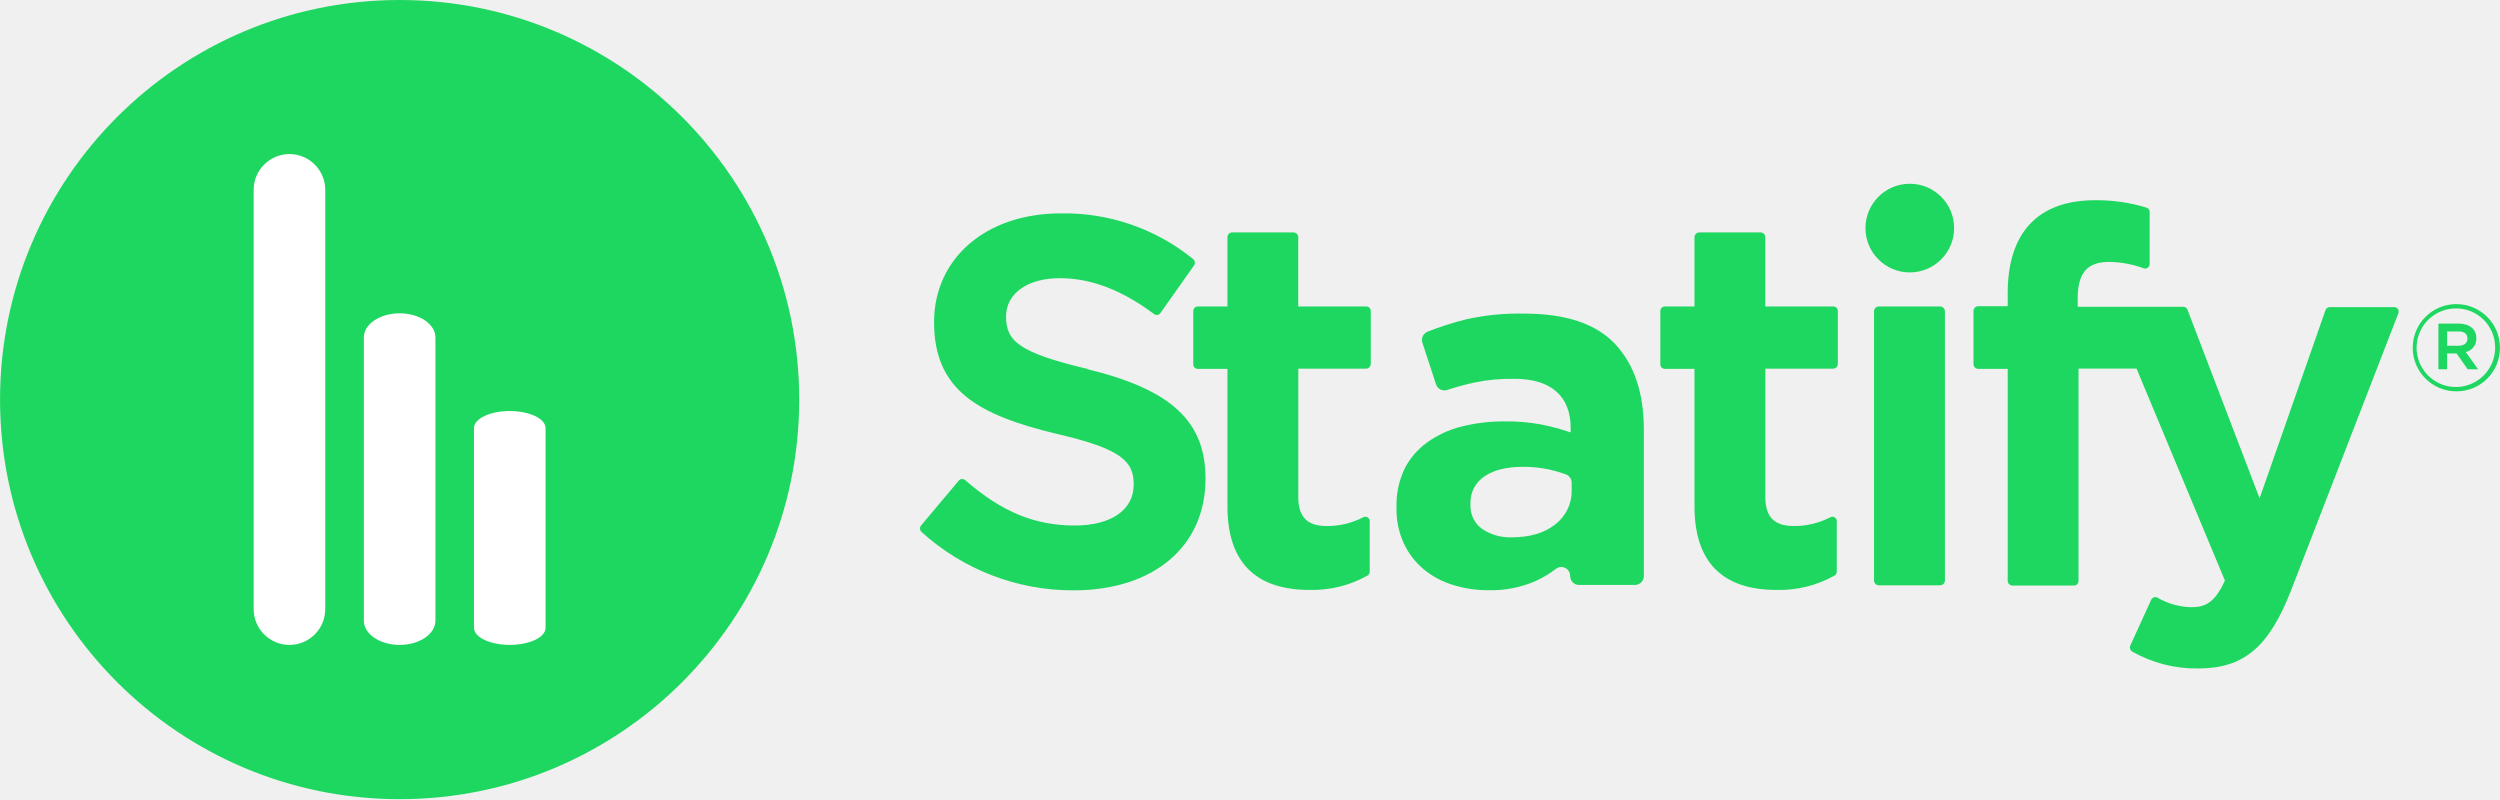
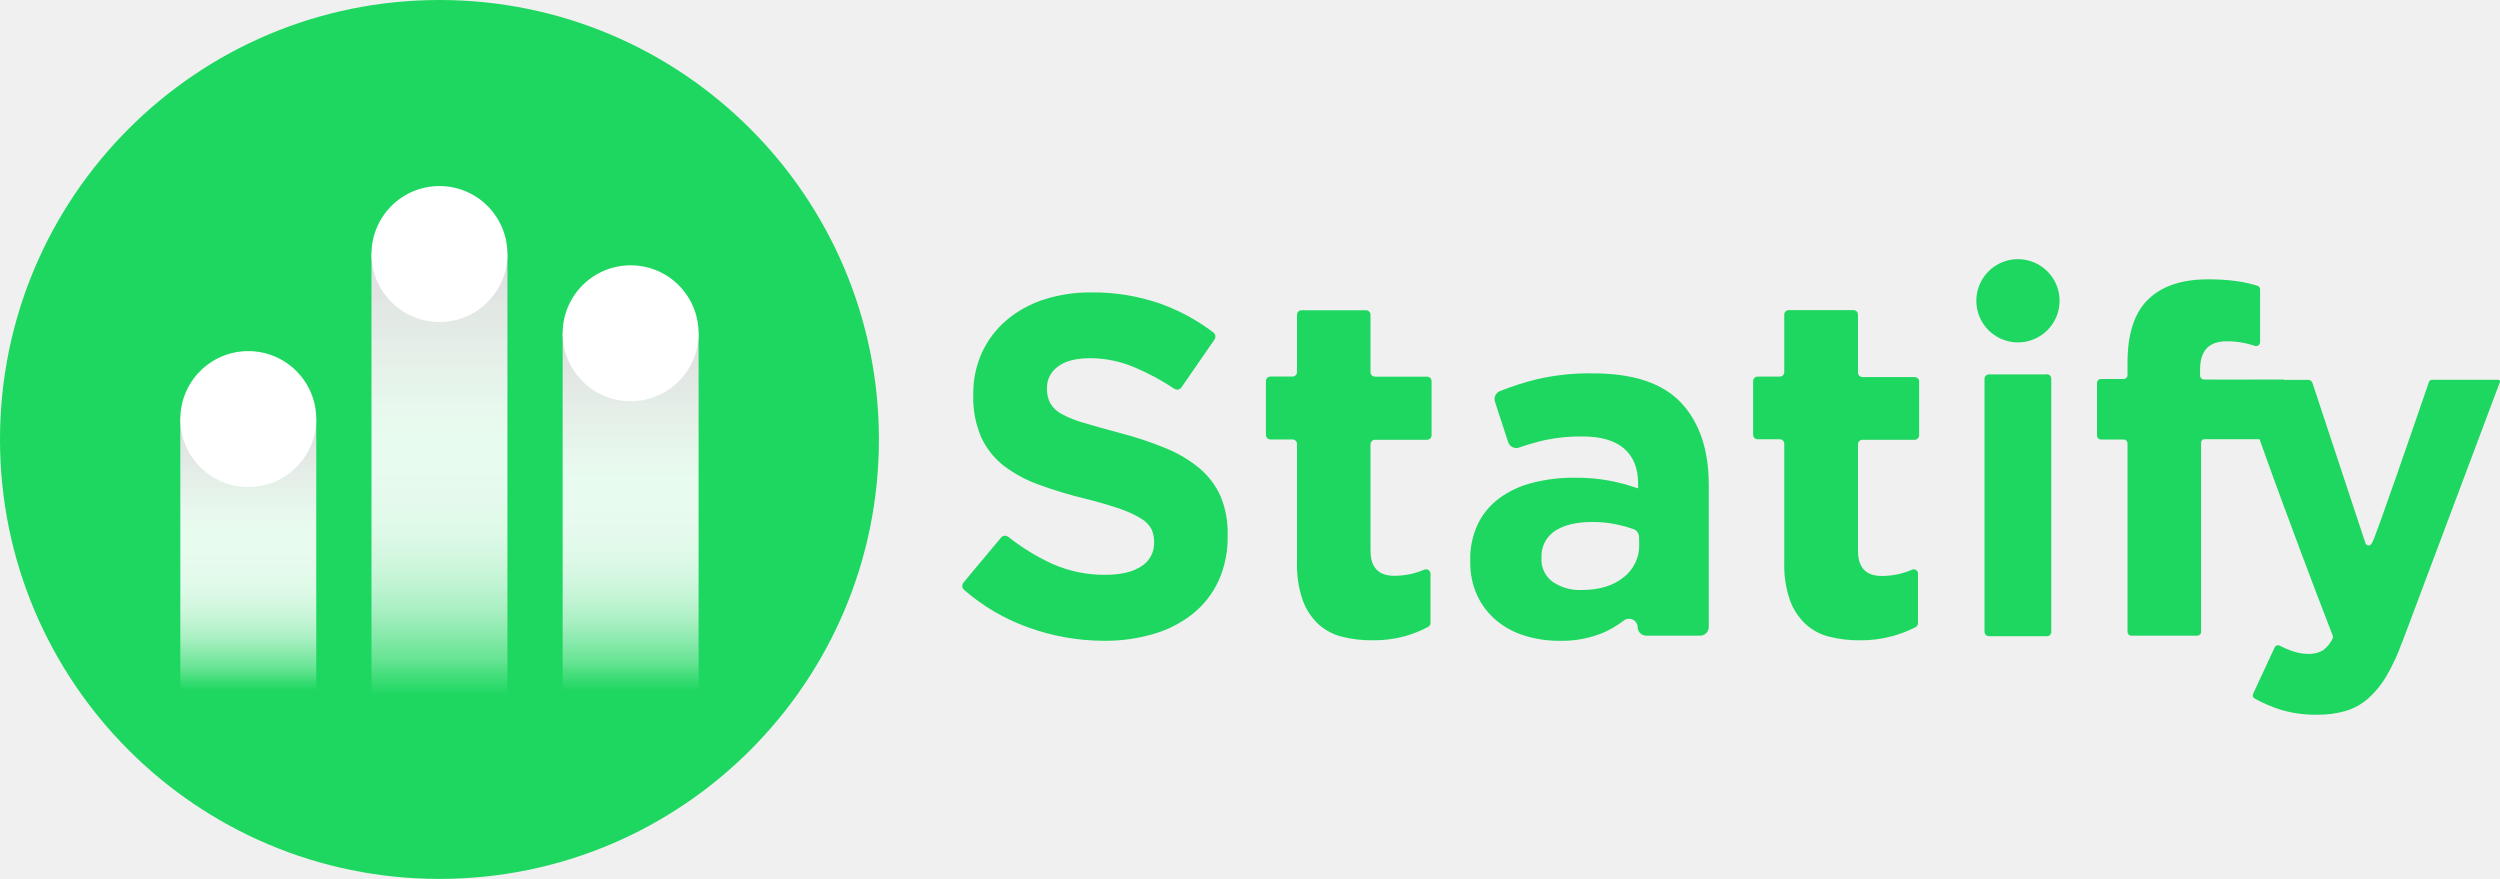
- <svg xmlns="http://www.w3.org/2000/svg" id="Capa_1" data-name="Capa 1" viewBox="0 0 523.92 167.48">
+ <svg xmlns="http://www.w3.org/2000/svg" xmlns:xlink="http://www.w3.org/1999/xlink" id="Capa_1" data-name="Capa 1" viewBox="0 0 558.02 196.17">
  <defs>
-     <style>.cls-1{fill:#1ed760;}.cls-2{fill:#fff;}</style>
+     <style>.cls-1{fill:#1ed760;}.cls-2{fill:url(#Degradado_sin_nombre_392);}.cls-3{fill:#fff;}.cls-4{fill:url(#Degradado_sin_nombre_392-2);}.cls-5{fill:url(#Degradado_sin_nombre_392-3);}</style>
+     <linearGradient id="Degradado_sin_nombre_392" x1="55.42" y1="154.11" x2="55.42" y2="93.54" gradientUnits="userSpaceOnUse">
+       <stop offset="0" stop-color="#fff" stop-opacity="0" />
+       <stop offset="0.04" stop-color="#fff" stop-opacity="0.15" />
+       <stop offset="0.08" stop-color="#fff" stop-opacity="0.32" />
+       <stop offset="0.14" stop-color="#fff" stop-opacity="0.48" />
+       <stop offset="0.19" stop-color="#fff" stop-opacity="0.61" />
+       <stop offset="0.25" stop-color="#fff" stop-opacity="0.72" />
+       <stop offset="0.31" stop-color="#fff" stop-opacity="0.8" />
+       <stop offset="0.38" stop-color="#fff" stop-opacity="0.86" />
+       <stop offset="0.47" stop-color="#fff" stop-opacity="0.89" />
+       <stop offset="0.6" stop-color="#fff" stop-opacity="0.9" />
+       <stop offset="1" stop-color="#dedede" />
+     </linearGradient>
+     <linearGradient id="Degradado_sin_nombre_392-2" x1="140.76" y1="154.19" x2="140.76" y2="74.39" xlink:href="#Degradado_sin_nombre_392" />
+     <linearGradient id="Degradado_sin_nombre_392-3" x1="98.09" y1="155.15" x2="98.09" y2="56.7" xlink:href="#Degradado_sin_nombre_392" />
  </defs>
-   <path class="cls-1" d="M84,.28A83.74,83.74,0,1,0,167.74,84,83.75,83.75,0,0,0,84,.28Zm144.09,77.3c-14.46-3.44-17-5.87-17-11,0-4.8,4.52-8,11.25-8,6.52,0,13,2.46,19.76,7.51a.94.94,0,0,0,1.34-.21l7.06-10a1,1,0,0,0-.18-1.29A42.74,42.74,0,0,0,222.52,45C206.91,45,196,54.4,196,67.8c0,14.38,9.41,19.47,25.67,23.4,13.83,3.18,16.17,5.86,16.17,10.63,0,5.29-4.72,8.58-12.32,8.58-8.44,0-15.33-2.85-23-9.51a1,1,0,0,0-.69-.23.94.94,0,0,0-.65.33l-7.92,9.42a1,1,0,0,0,.09,1.32A47.19,47.19,0,0,0,225.2,124c16.82,0,27.69-9.19,27.69-23.42,0-12-7.16-18.66-24.77-22.94ZM384.45,64.51H370.2V49.94a1,1,0,0,0-.94-.95H356.31a1,1,0,0,0-.95.95V64.51h-6.22a.94.94,0,0,0-.94.95V76.58a.94.94,0,0,0,.94,1h6.22v28.8c0,11.63,5.79,17.53,17.22,17.53a23.59,23.59,0,0,0,12.12-3,.93.93,0,0,0,.48-.82v-10.6a.94.94,0,0,0-.45-.8.92.92,0,0,0-.92,0,16.35,16.35,0,0,1-7.6,1.83c-4.15,0-6-1.89-6-6.11V77.54h14.25a1,1,0,0,0,.94-1V65.46a.92.92,0,0,0-.93-.95Zm51.22,0V62.78c0-5.27,2-7.61,6.54-7.61a21.87,21.87,0,0,1,7.3,1.34.92.92,0,0,0,.85-.13,1,1,0,0,0,.39-.77V44.7a.93.93,0,0,0-.67-.91,35.54,35.54,0,0,0-10.76-1.55C427.37,42.24,421,49,421,61.71v2.74h-6.22a1,1,0,0,0-.95,1V76.58a1,1,0,0,0,.95,1H421v44.41a1,1,0,0,0,.95,1h12.94a.94.94,0,0,0,.95-1V77.53H448l18.52,44.41c-2.1,4.66-4.17,5.59-7,5.59a14.86,14.86,0,0,1-7.14-2,1,1,0,0,0-.75-.07.94.94,0,0,0-.56.51l-4.39,9.63a1,1,0,0,0,.41,1.23,27.25,27.25,0,0,0,13.82,3.54c9.56,0,14.85-4.46,19.5-16.44l22.46-58a.92.92,0,0,0-.1-.88.91.91,0,0,0-.77-.41H488.5a.94.94,0,0,0-.9.63l-13.81,39.44L458.67,65.18a.94.94,0,0,0-.88-.61H435.67Zm-28.78,0H393.94a1,1,0,0,0-.95.95v56.48a1,1,0,0,0,.95,1h12.95a1,1,0,0,0,.95-1V65.46a1,1,0,0,0-.95-.95Zm-6.4-25.72a9.29,9.29,0,1,0,9.28,9.28A9.28,9.28,0,0,0,400.49,38.79ZM515,82.29a9.14,9.14,0,1,1,9.16-9.17A9.08,9.08,0,0,1,515,82.29Zm0-17.37a8.23,8.23,0,1,0,8.15,8.2A8.15,8.15,0,0,0,515.06,64.92Zm2,9.14,2.58,3.61h-2.18l-2.32-3.31h-2v3.31h-1.82V68.1h4.26c2.23,0,3.69,1.14,3.69,3.05a2.84,2.84,0,0,1-2.21,2.91Zm-1.54-4.32h-2.37v3h2.37c1.18,0,1.89-.58,1.89-1.51S516.72,69.74,515.54,69.74Zm-229-5.23H272.32V49.94a1,1,0,0,0-.94-.95H258.43a1,1,0,0,0-.95.95V64.51h-6.22a.94.94,0,0,0-.94.95V76.58a.94.94,0,0,0,.94,1h6.22v28.8c0,11.63,5.79,17.53,17.22,17.53a23.59,23.59,0,0,0,12.12-3,.93.93,0,0,0,.48-.82v-10.6a.94.94,0,0,0-.45-.8.92.92,0,0,0-.92,0,16.35,16.35,0,0,1-7.6,1.83c-4.15,0-6-1.89-6-6.11V77.54h14.25a1,1,0,0,0,.94-1V65.46a.92.92,0,0,0-.93-.95Z" transform="translate(-0.25 -0.28)" />
-   <path class="cls-1" d="M329.3,121h0a1.85,1.85,0,0,0-3-1.49,22.83,22.83,0,0,1-4.07,2.46,23.1,23.1,0,0,1-10,2,24.74,24.74,0,0,1-7.5-1.11,17.52,17.52,0,0,1-6.15-3.3,15.73,15.73,0,0,1-4.14-5.41,17,17,0,0,1-1.53-7.4v-.21a17.66,17.66,0,0,1,1.68-8A15.31,15.31,0,0,1,299.33,93a21,21,0,0,1,7.13-3.31,36,36,0,0,1,9.19-1.1,39.38,39.38,0,0,1,7.51.63,47.17,47.17,0,0,1,6.25,1.68v-.94q0-5-3.05-7.67t-9-2.62a37.76,37.76,0,0,0-8.13.78A54.34,54.34,0,0,0,303.56,82a1.86,1.86,0,0,1-2.37-1.18l-2.85-8.71a1.86,1.86,0,0,1,1.06-2.31,62.64,62.64,0,0,1,8.06-2.59A50.88,50.88,0,0,1,319.64,66q13.13,0,19.11,6.4t6,17.85V121a1.87,1.87,0,0,1-1.87,1.87h-11.7A1.87,1.87,0,0,1,329.3,121Zm.32-19.56a1.89,1.89,0,0,0-1.24-1.76,27.07,27.07,0,0,0-3.43-1,25.55,25.55,0,0,0-5.52-.57q-5.15,0-8.08,2a6.56,6.56,0,0,0-2.94,5.78v.21a5.9,5.9,0,0,0,2.41,5,10.34,10.34,0,0,0,6.3,1.78q5.67,0,9.09-2.73a8.72,8.72,0,0,0,3.41-7.14Z" transform="translate(-0.25 -0.28)" />
-   <path class="cls-2" d="M60.91,135.43a7.5,7.5,0,0,1-7.5-7.5V40.07a7.5,7.5,0,1,1,15,0v87.86A7.5,7.5,0,0,1,60.91,135.43Z" transform="translate(-0.25 -0.28)" />
-   <path class="cls-2" d="M84,135.43c-4.14,0-7.5-2.27-7.5-5.06V71c0-2.8,3.36-5.06,7.5-5.06s7.5,2.26,7.5,5.06v59.32C91.51,133.16,88.16,135.43,84,135.43Z" transform="translate(-0.25 -0.28)" />
-   <path class="cls-2" d="M107.08,135.43c-4.14,0-7.5-1.6-7.5-3.57V90c0-2,3.36-3.58,7.5-3.58s7.5,1.6,7.5,3.58v41.86C114.58,133.83,111.23,135.43,107.08,135.43Z" transform="translate(-0.25 -0.28)" />
+   <path class="cls-1" d="M274.11,131.42a20.41,20.41,0,0,1-5.69,7.35,25.51,25.51,0,0,1-8.7,4.53,38,38,0,0,1-11.22,1.57,50,50,0,0,1-16.95-3,44.57,44.57,0,0,1-14.28-8.38,1.17,1.17,0,0,1-.13-1.61l8.4-10.06a1.16,1.16,0,0,1,1.59-.16,48.55,48.55,0,0,0,9.76,6,28.58,28.58,0,0,0,11.94,2.48q5.17,0,8-1.89a6,6,0,0,0,2.86-5.24v-.21a6.54,6.54,0,0,0-.59-2.87,6.09,6.09,0,0,0-2.28-2.32,23.66,23.66,0,0,0-4.65-2.16c-2-.72-4.57-1.47-7.74-2.27a93.28,93.28,0,0,1-10.4-3.13,29.32,29.32,0,0,1-7.91-4.26,17.28,17.28,0,0,1-5-6.32,22,22,0,0,1-1.79-9.4V89.9a22.08,22.08,0,0,1,1.93-9.35,21.41,21.41,0,0,1,5.42-7.18A24.45,24.45,0,0,1,235,68.73a33.5,33.5,0,0,1,10.67-1.62A45.41,45.41,0,0,1,261,69.59a44.36,44.36,0,0,1,11.93,6.46,1.16,1.16,0,0,1,.25,1.57l-7.39,10.7a1.14,1.14,0,0,1-1.57.3,53.71,53.71,0,0,0-9-4.83,25.42,25.42,0,0,0-9.72-2q-4.86,0-7.29,1.89a5.73,5.73,0,0,0-2.43,4.69v.22a6.82,6.82,0,0,0,.7,3.19A6.39,6.39,0,0,0,239,94.22a23.86,23.86,0,0,0,5,2c2.13.65,4.82,1.4,8.07,2.27a77,77,0,0,1,10.23,3.4,28.47,28.47,0,0,1,7.58,4.53,17.42,17.42,0,0,1,4.66,6.21,21.07,21.07,0,0,1,1.57,8.54v.21A23.34,23.34,0,0,1,274.11,131.42Z" transform="translate(-2.09 -1.84)" />
+   <path class="cls-1" d="M315.68,143.84a25.88,25.88,0,0,1-7.24.92,27,27,0,0,1-6.86-.81,12.23,12.23,0,0,1-5.29-2.86,13.73,13.73,0,0,1-3.45-5.35,23.9,23.9,0,0,1-1.25-8.37V100.93a1,1,0,0,0-1-1h-4.94a1,1,0,0,1-1-1V86.89a1,1,0,0,1,1-1h4.94a1,1,0,0,0,1-1V72.09a1,1,0,0,1,1-1H307a1,1,0,0,1,1,1V84.91a1,1,0,0,0,1,1h11.63a1,1,0,0,1,1,1V99a1,1,0,0,1-1,1H309a1,1,0,0,0-1,1v23.74q0,5.62,5.29,5.62a16.75,16.75,0,0,0,6.73-1.38,1,1,0,0,1,1.37.9v11a1,1,0,0,1-.5.87A25.85,25.85,0,0,1,315.68,143.84Z" transform="translate(-2.09 -1.84)" />
+   <path class="cls-1" d="M367.63,141.87h0a1.92,1.92,0,0,0-3.06-1.54,23.4,23.4,0,0,1-4.18,2.54,23.85,23.85,0,0,1-10.26,2,25.51,25.51,0,0,1-7.72-1.14,18.09,18.09,0,0,1-6.32-3.4,16.33,16.33,0,0,1-4.27-5.56,17.59,17.59,0,0,1-1.56-7.61v-.22a18.08,18.08,0,0,1,1.73-8.21,15.75,15.75,0,0,1,4.8-5.72,21.48,21.48,0,0,1,7.35-3.4,36.53,36.53,0,0,1,9.45-1.14,40.61,40.61,0,0,1,7.72.65,48.21,48.21,0,0,1,6.42,1.73v-1q0-5.19-3.13-7.89c-2.09-1.8-5.18-2.7-9.29-2.7a38.62,38.62,0,0,0-8.37.81,53.22,53.22,0,0,0-5.79,1.67,1.91,1.91,0,0,1-2.43-1.22l-2.94-9a1.93,1.93,0,0,1,1.09-2.38,64.14,64.14,0,0,1,8.29-2.66,52,52,0,0,1,12.53-1.3q13.5,0,19.66,6.59t6.15,18.36v31.67a1.92,1.92,0,0,1-1.92,1.92h-12A1.91,1.91,0,0,1,367.63,141.87Zm.32-20.12a1.92,1.92,0,0,0-1.27-1.81,26.73,26.73,0,0,0-3.54-1,26.17,26.17,0,0,0-5.67-.59c-3.52,0-6.3.69-8.31,2a6.74,6.74,0,0,0-3,5.94v.22a6.05,6.05,0,0,0,2.49,5.18,10.57,10.57,0,0,0,6.48,1.84q5.83,0,9.34-2.81a9,9,0,0,0,3.51-7.34Z" transform="translate(-2.09 -1.84)" />
+   <path class="cls-1" d="M424.43,143.84a25.86,25.86,0,0,1-7.23.92,27,27,0,0,1-6.86-.81,12.17,12.17,0,0,1-5.29-2.86,13.74,13.74,0,0,1-3.46-5.35,23.92,23.92,0,0,1-1.24-8.37V100.89a1,1,0,0,0-1-1h-5a1,1,0,0,1-.95-1V86.85a1,1,0,0,1,.95-.95h5a1,1,0,0,0,1-1V72.06a1,1,0,0,1,.95-1h14.51a1,1,0,0,1,1,1V85a1,1,0,0,0,1,1h11.7a1,1,0,0,1,.95.95V99a1,1,0,0,1-.95,1h-11.7a1,1,0,0,0-1,1v23.78q0,5.62,5.29,5.62a16.79,16.79,0,0,0,6.77-1.4.94.94,0,0,1,1.33.86v11.1a1,1,0,0,1-.49.84A25.58,25.58,0,0,1,424.43,143.84Z" transform="translate(-2.09 -1.84)" />
+   <path class="cls-1" d="M458.91,85.41H446a1,1,0,0,0-.95,1v56.48a1,1,0,0,0,.95.95h13a.94.94,0,0,0,.95-.95V86.36a1,1,0,0,0-.95-1Z" transform="translate(-2.09 -1.84)" />
+   <path class="cls-1" d="M454.09,59.82a9.29,9.29,0,1,0,7.58,7.58A9.3,9.3,0,0,0,454.09,59.82Z" transform="translate(-2.09 -1.84)" />
+   <path class="cls-1" d="M503,78.4a18.39,18.39,0,0,0-3.89-.38q-5.94,0-5.94,6.26v1.41a.89.89,0,0,0,.25.61,1.05,1.05,0,0,0,.61.25c.48,0,7.82.06,17.85,0l4.62,13.33-22.25,0a.86.86,0,0,0-.7.27.78.78,0,0,0-.16.59v42.13a.85.85,0,0,1-.86.86h-14.7a.86.86,0,0,1-.86-.86V100.8a.86.86,0,0,0-.86-.86h-5.09a.86.86,0,0,1-.86-.86V87.3a.86.86,0,0,1,.86-.86h5.09a.86.86,0,0,0,.86-.86V82.77q0-9.61,4.59-14.09t13.34-4.49a44.67,44.67,0,0,1,6.64.43,30.82,30.82,0,0,1,4.43,1,.85.85,0,0,1,.59.83V78.23a.86.86,0,0,1-1.11.82C504.65,78.79,503.84,78.57,503,78.4Zm35.25,66.79a44.7,44.7,0,0,1-3.46,7.51,20.72,20.72,0,0,1-4.05,5,13.63,13.63,0,0,1-5,2.81,21.92,21.92,0,0,1-6.48.86,26.82,26.82,0,0,1-8-1.08,31.84,31.84,0,0,1-5.94-2.55.79.79,0,0,1-.33-1l4.83-10.42a.81.81,0,0,1,1.12-.36,18.51,18.51,0,0,0,2.76,1.19,10.93,10.93,0,0,0,3.51.65,6.17,6.17,0,0,0,3.4-.81,7,7,0,0,0,2.15-2.64.85.85,0,0,0,0-.68c-4.47-11.42-10.66-28.21-10.9-28.85v0q-5.45-14.69-10-28.19h15.54a1,1,0,0,1,.51.19,1.13,1.13,0,0,1,.35.53L530.05,123a.78.78,0,0,0,.75.6c.38,0,.67-.45.77-.61.75-1.19,9.28-26,12.62-35.72a.81.81,0,0,1,.3-.51.8.8,0,0,1,.39-.15l14.91,0a.37.37,0,0,1,.28.2.46.46,0,0,1,0,.35Q549.18,116.17,538.28,145.19Z" transform="translate(-2.09 -1.84)" />
+   <circle class="cls-1" cx="98.09" cy="98.09" r="98.09" />
+   <rect class="cls-2" x="40.25" y="93.54" width="30.34" height="60.58" />
+   <circle class="cls-3" cx="55.42" cy="93.54" r="15.17" />
+   <rect class="cls-4" x="125.59" y="74.39" width="30.34" height="79.8" />
+   <circle class="cls-3" cx="140.76" cy="74.39" r="15.17" />
+   <rect class="cls-5" x="82.92" y="56.7" width="30.34" height="98.45" />
+   <circle class="cls-3" cx="98.09" cy="56.7" r="15.17" />
</svg>
